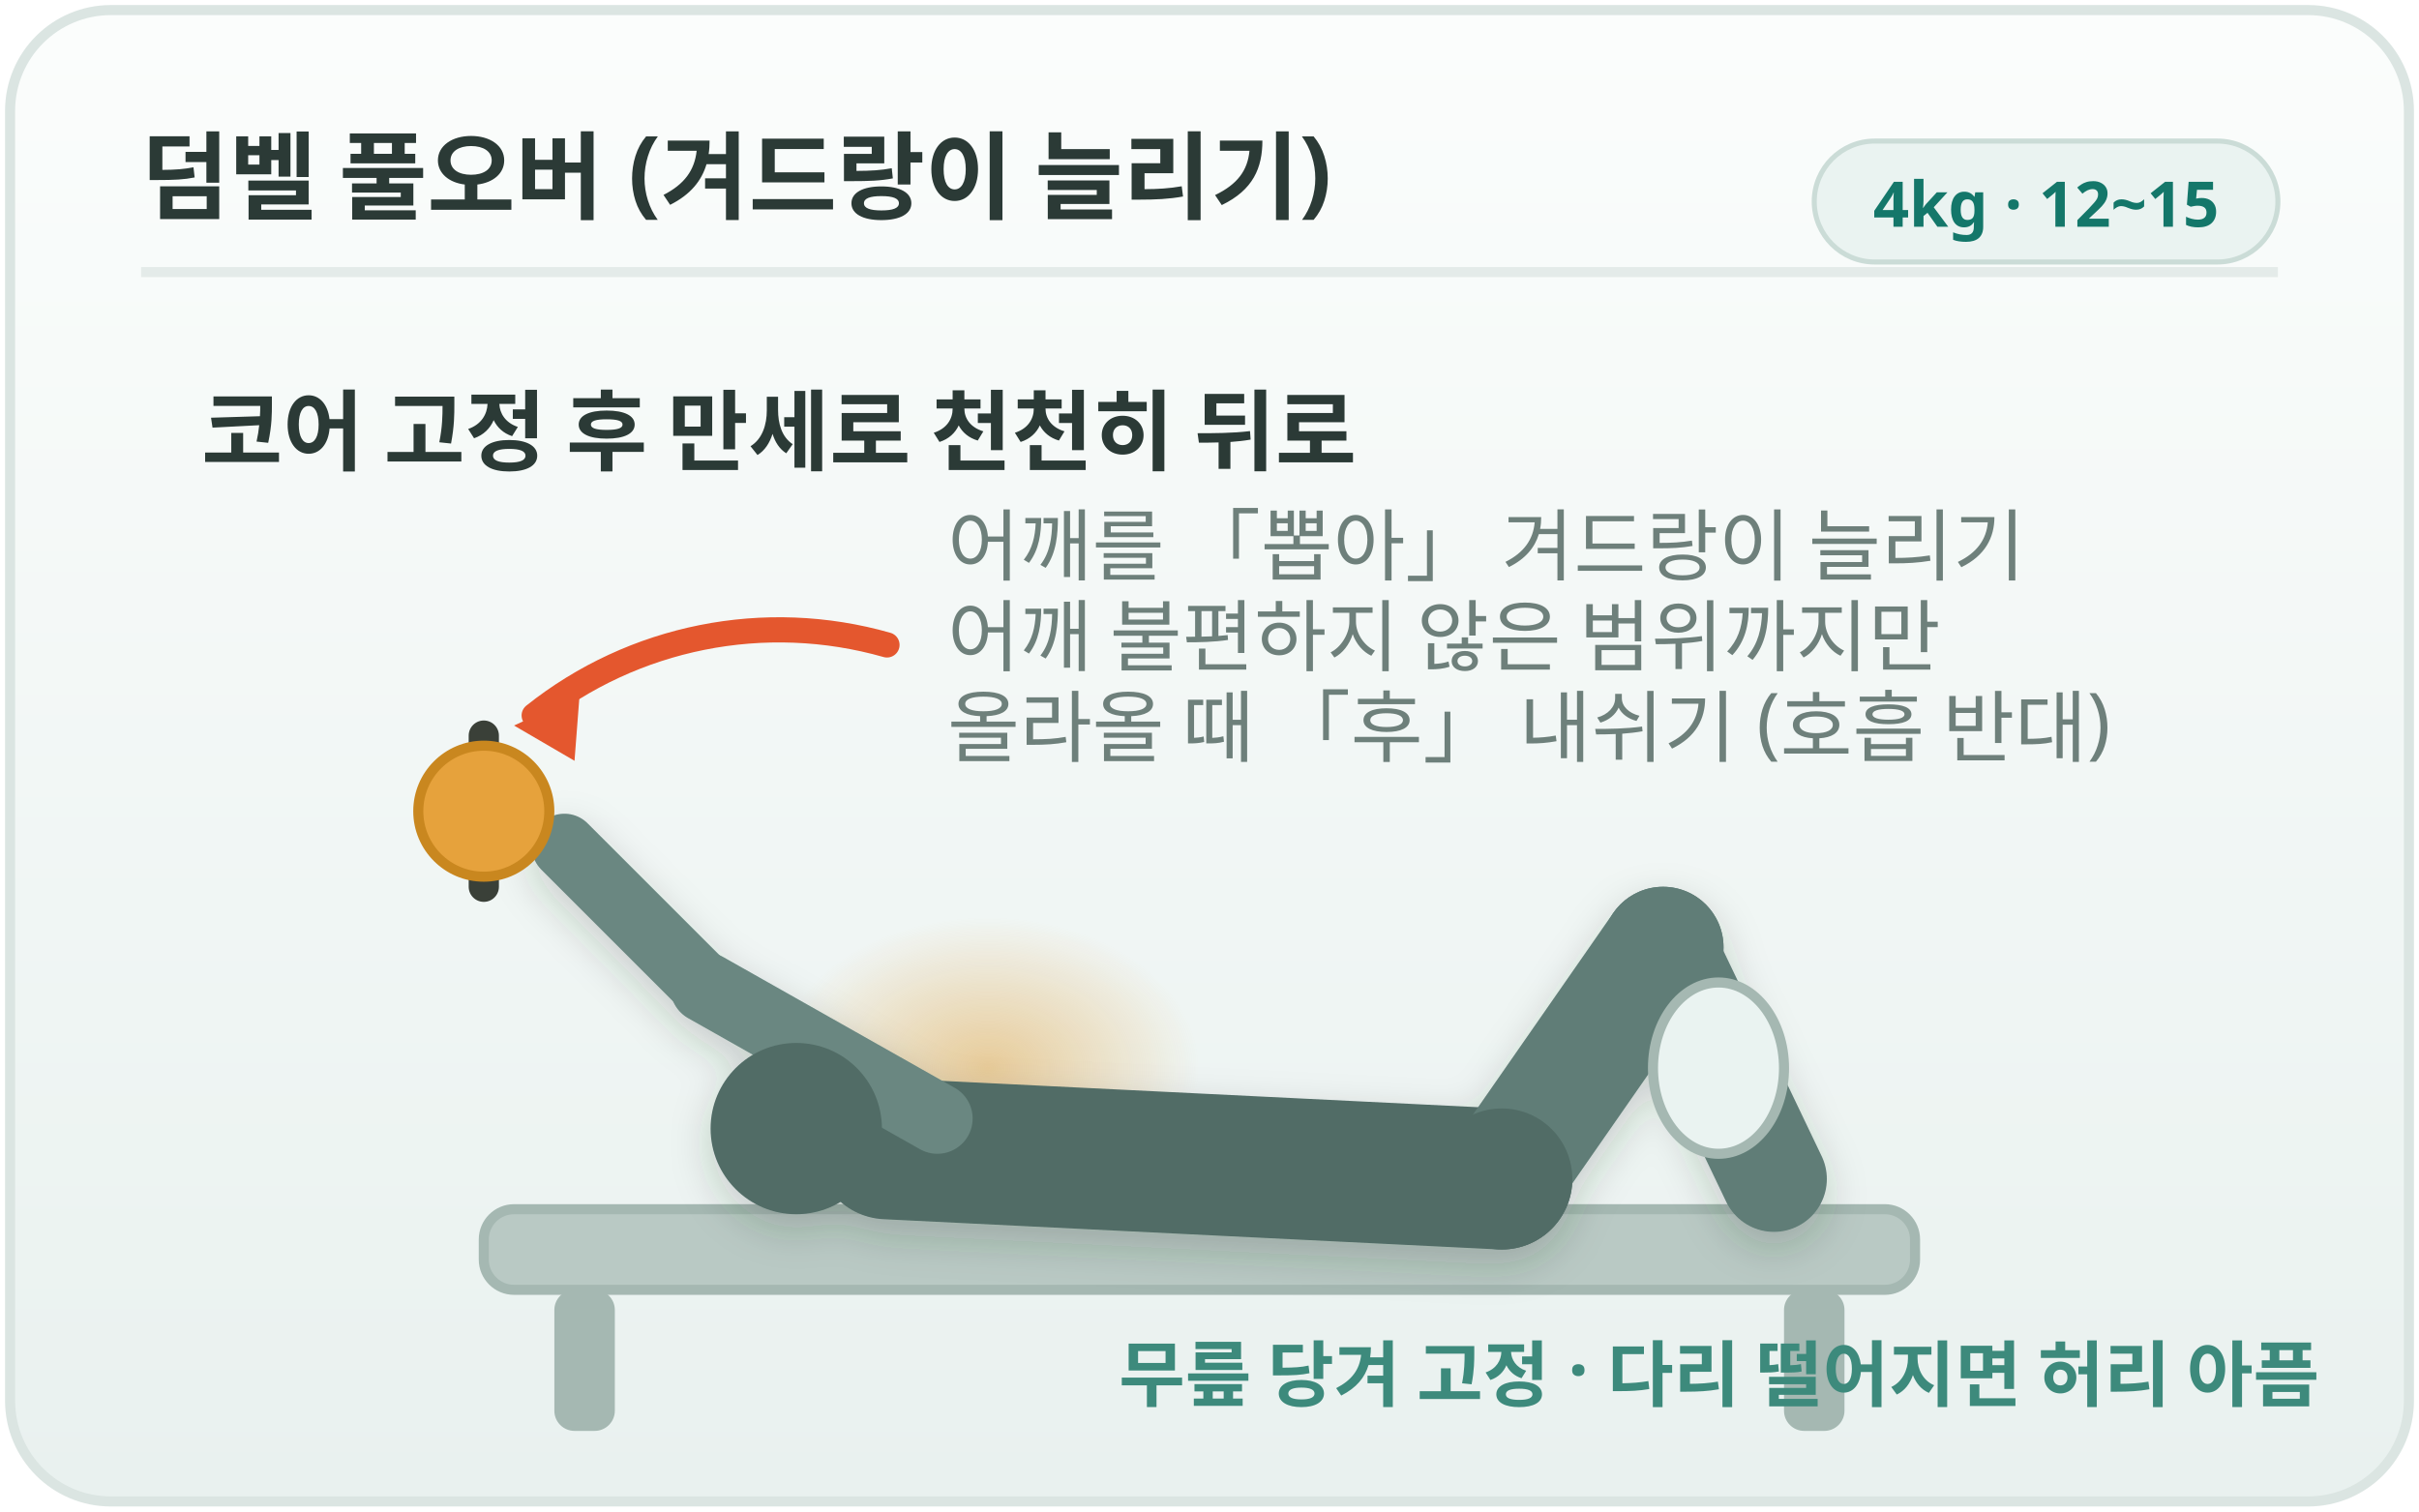
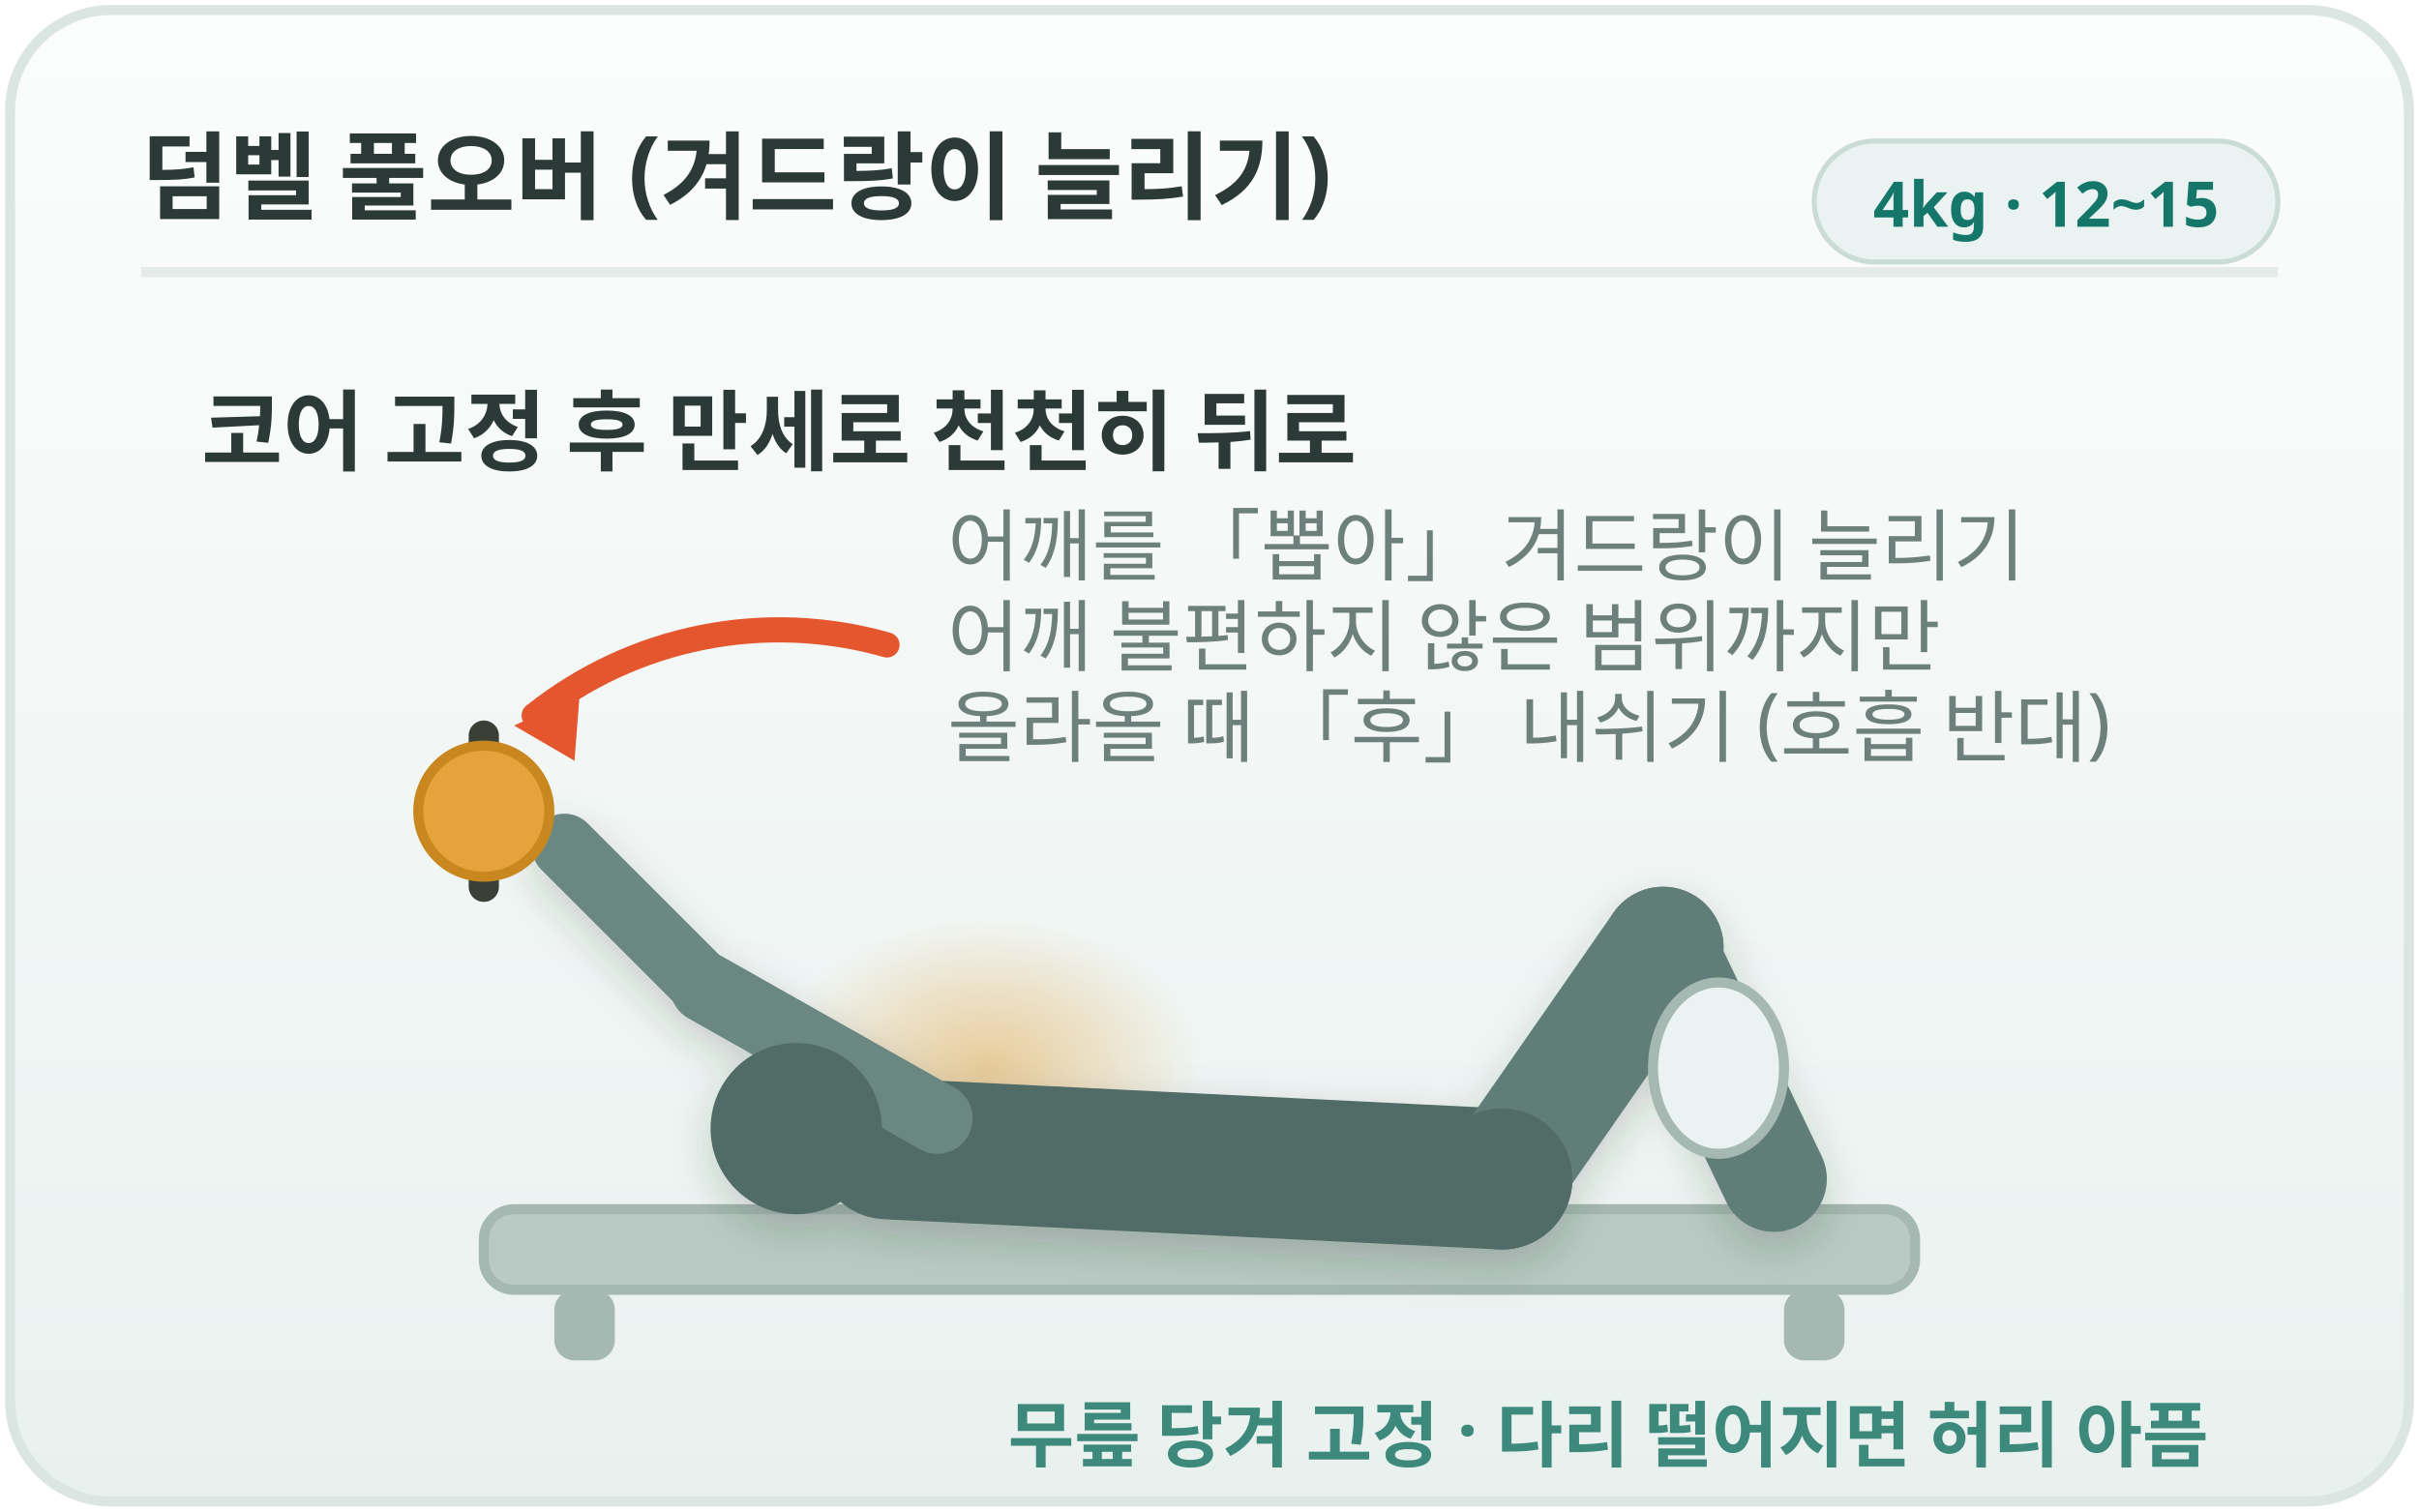
<svg xmlns="http://www.w3.org/2000/svg" viewBox="0 0 480 300" font-family="'Noto Sans KR','Apple SD Gothic Neo',sans-serif">
  <defs>
    <linearGradient id="bg" x1="0" y1="0" x2="0" y2="1">
      <stop offset="0" stop-color="#FBFDFC" />
      <stop offset="1" stop-color="#E9F1EF" />
    </linearGradient>
    <radialGradient id="glow" cx="50%" cy="50%" r="50%">
      <stop offset="0" stop-color="#E0982A" stop-opacity="0.45" />
      <stop offset="1" stop-color="#E0982A" stop-opacity="0" />
    </radialGradient>
    <filter id="soft" x="-30%" y="-30%" width="160%" height="160%">
      <feDropShadow dx="0" dy="3" stdDeviation="4" flood-color="#22332F" flood-opacity="0.20" />
    </filter>
  </defs>
  <rect x="2" y="2" width="476" height="296" rx="20" fill="url(#bg)" stroke="#DBE5E2" stroke-width="2" />
  <text x="28" y="42" font-size="19" font-weight="700" fill="#2B3A36">덤벨 풀오버 (겨드랑이 늘리기)</text>
  <line x1="28" y1="54" x2="452" y2="54" stroke="#E4EBE9" stroke-width="2" />
  <rect x="96" y="240" width="284" height="16" rx="6" fill="#B9C9C4" stroke="#A5B8B2" stroke-width="2" />
-   <rect x="110" y="256" width="12" height="28" rx="4" fill="#A5B8B2" />
-   <rect x="354" y="256" width="12" height="28" rx="4" fill="#A5B8B2" />
+   <rect x="110" y="256" width="12" height="14" rx="4" fill="#A5B8B2" />
+   <rect x="354" y="256" width="12" height="14" rx="4" fill="#A5B8B2" />
  <ellipse cx="196" cy="212" rx="42" ry="30" fill="url(#glow)" />
  <g filter="url(#soft)" stroke-linecap="round">
    <line x1="176" y1="228" x2="298" y2="234" stroke="#516C66" stroke-width="28" />
    <line x1="298" y1="234" x2="330" y2="188" stroke="#607D77" stroke-width="24" />
    <line x1="330" y1="188" x2="352" y2="234" stroke="#607D77" stroke-width="21" />
    <line x1="186" y1="222" x2="140" y2="196" stroke="#6A8781" stroke-width="14" />
    <line x1="140" y1="196" x2="112" y2="168" stroke="#6A8781" stroke-width="13" />
    <circle cx="298" cy="234" r="14" fill="#516C66" />
    <circle cx="330" cy="188" r="12" fill="#607D77" />
    <circle cx="158" cy="224" r="17" fill="#516C66" />
  </g>
  <line x1="96" y1="146" x2="96" y2="176" stroke="#3A4038" stroke-width="6" stroke-linecap="round" />
  <circle cx="96" cy="161" r="13" fill="#E6A23C" stroke="#C9871F" stroke-width="2" />
  <path d="M 176 128 A 78 78 0 0 0 106 142" fill="none" stroke="#E4572E" stroke-width="5" stroke-linecap="round" />
  <polygon points="102,144 115,138 114,151" fill="#E4572E" />
  <ellipse cx="341" cy="212" rx="13" ry="17" fill="#EAF3F1" stroke="#A5B8B2" stroke-width="2" />
  <text x="40" y="92" font-size="17.5" font-weight="600" fill="#2B3A36">코어 고정 후 만세로 천천히 뒤로</text>
  <text x="188" y="114" font-size="15.6" fill="#6E807B">어깨를 「뽑아」 겨드랑이 늘리기</text>
  <text x="188" y="132" font-size="15.6" fill="#6E807B">어깨 불편하지 않은 범위까지만</text>
  <text x="188" y="150" font-size="15.6" fill="#6E807B">올라올 때 「후」 내쉬기 (호흡 반대)</text>
-   <text x="222" y="278" font-size="14.3" font-weight="700" fill="#3D8A7C">무릎 당겨 고정 · 다리 떨어지면 허리 아픔</text>
+   <text x="200" y="290" font-size="14.3" font-weight="700" fill="#3D8A7C">무릎 당겨 고정 · 다리 떨어지면 허리 아픔</text>
  <rect x="360" y="28" width="92" height="24" rx="12" fill="#EAF3F1" stroke="#CBDCD7" />
  <text x="406" y="45" font-size="12.5" font-weight="700" fill="#14776A" text-anchor="middle">4kg · 12~15</text>
</svg>
